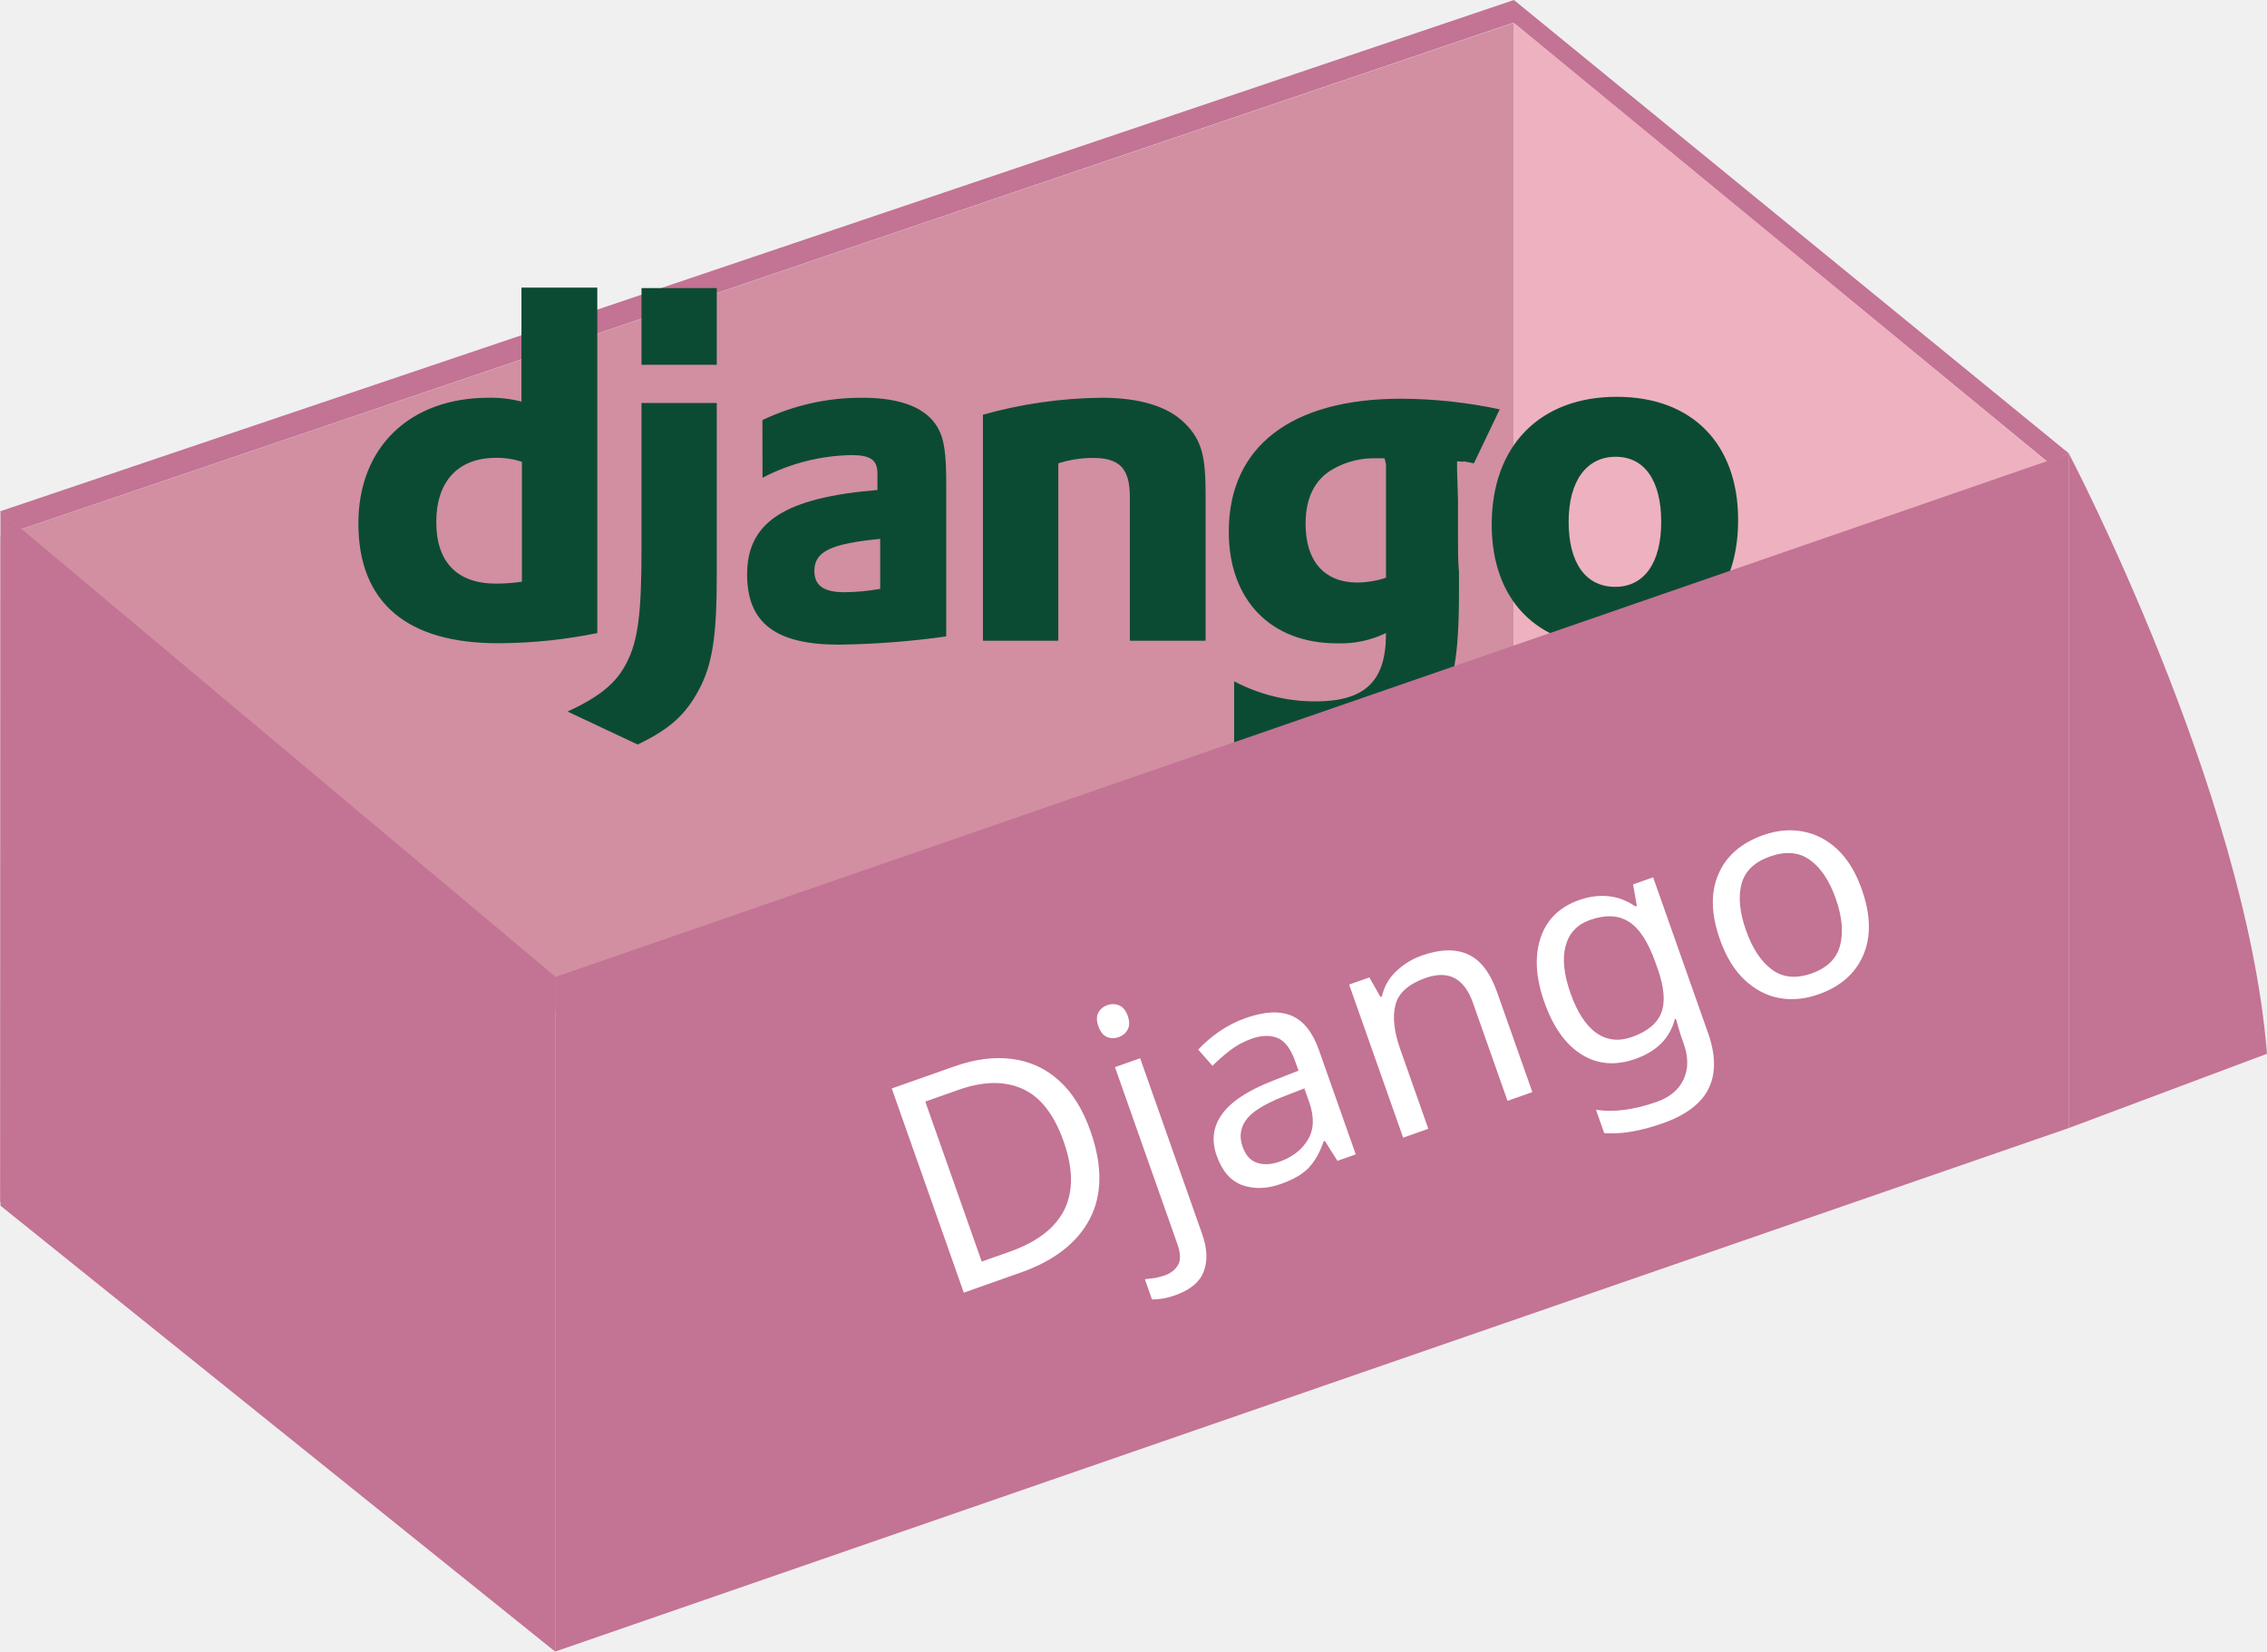
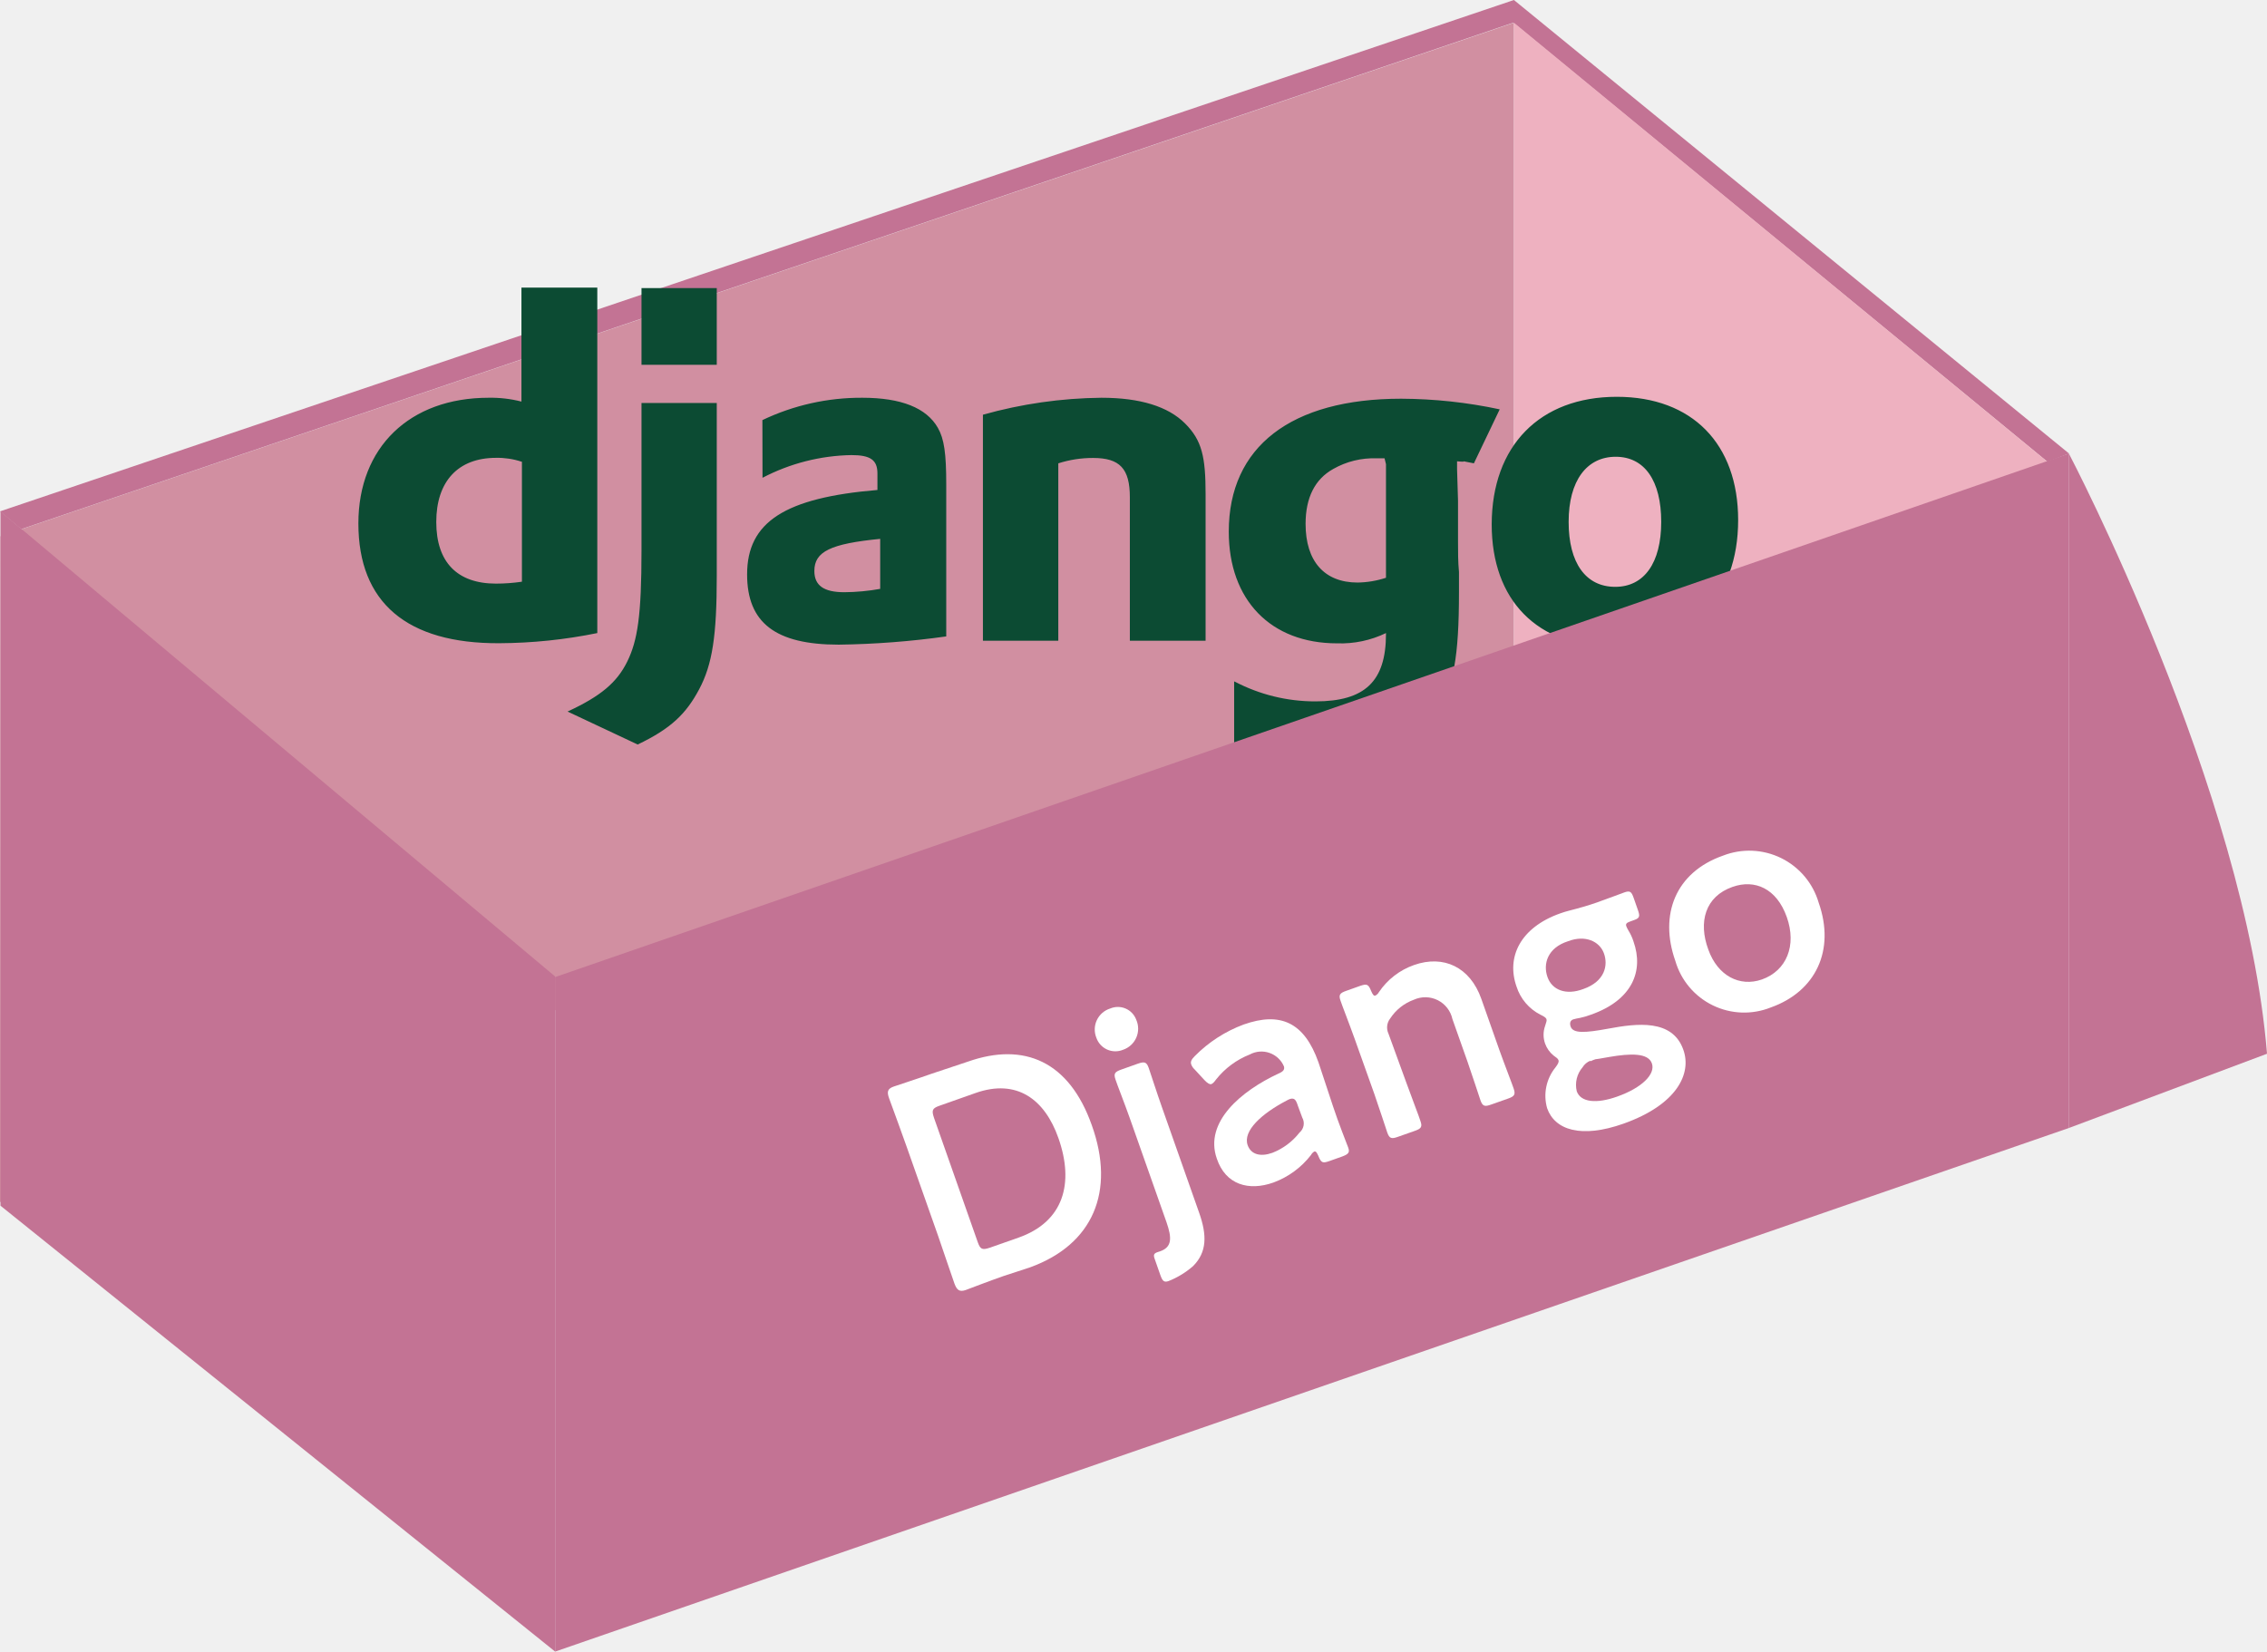
<svg xmlns="http://www.w3.org/2000/svg" viewBox="0 0 189.77 138.27">
  <defs>
-     <style>.cls-1{fill:#d18fa1;}.cls-2{fill:#c37394;}.cls-3{fill:#eeb1c0;}.cls-4{fill:#0c4b33;fill-rule:evenodd;}.cls-5{font-size:25.38px;fill:#fff;font-family:PA1GothicStdN-Medium-83pv-RKSJ-H, A P-OTF A1Gothic StdN;}</style>
+     <style>.cls-1{fill:#d18fa1;}.cls-2{fill:#c37394;}.cls-3{fill:#eeb1c0;}.cls-4{fill:#0c4b33;fill-rule:evenodd;}.cls-5{fill:#fff;}</style>
  </defs>
  <g id="レイヤー_2" data-name="レイヤー 2">
    <g id="レイヤー_1-2" data-name="レイヤー 1">
      <polygon class="cls-1" points="0 100.64 126.73 56.81 126.73 1.9 0.04 44.9 0 100.64" />
      <polygon class="cls-2" points="0.04 100.94 0.04 42.81 46.47 81.75 46.47 138.27 0.04 100.94" />
      <polygon class="cls-2" points="173.2 37.97 126.73 0 0 42.81 1.78 44.3 126.67 1.9 171.39 38.66 173.2 37.97" />
      <polygon class="cls-3" points="171.39 38.66 126.73 1.9 126.73 56.81 171.39 93.44 171.39 38.66" />
      <g id="Page-1">
        <g id="logo-django">
          <path id="Shape" class="cls-4" d="M43.65,24.08H50V53a42,42,0,0,1-8.2.85C34.06,53.89,30,50.44,30,43.82,30,37.44,34.3,33.3,40.9,33.3a10.31,10.31,0,0,1,2.75.32V24.08Zm0,14.57a6.4,6.4,0,0,0-2.13-.32c-3.2,0-5,2-5,5.37s1.76,5.16,5,5.16a15,15,0,0,0,2.17-.16V38.65ZM60,33.74v14.5c0,5-.37,7.39-1.47,9.46S56.16,61,53.38,62.33l-5.87-2.76c2.79-1.29,4.14-2.44,5-4.19s1.19-3.85,1.19-9.3V33.74ZM53.7,24.12H60v6.42H53.7ZM63.82,35.17a19.17,19.17,0,0,1,8.37-1.87c3.25,0,5.37.85,6.32,2.52.53.93.7,2.15.7,4.75V53.28a71.3,71.3,0,0,1-9,.69c-5.29,0-7.67-1.83-7.67-5.88,0-4.39,3.16-6.42,10.91-7.07V39.64c0-1.13-.58-1.54-2.18-1.54A16.67,16.67,0,0,0,63.83,40Zm9.89,9.94c-4.18.41-5.54,1.06-5.54,2.69,0,1.21.78,1.78,2.51,1.78a17.83,17.83,0,0,0,3-.28V45.11Zm8.57-10.39A38,38,0,0,1,92.2,33.3c3.24,0,5.58.73,7,2.15s1.72,2.8,1.72,5.93V53.64H94.58v-12c0-2.4-.83-3.3-3.08-3.3a9.47,9.47,0,0,0-2.91.45V53.64H82.28Zm21.07,22.34a14.52,14.52,0,0,0,6.76,1.66c4.14,0,5.91-1.67,5.91-5.65V53a8.72,8.72,0,0,1-4.1.86c-5.54,0-9.06-3.62-9.06-9.35,0-7.11,5.21-11.13,14.43-11.13a40.17,40.17,0,0,1,8.25.89l-2.16,4.52c-1.69-.33-.14-.05-1.41-.17v.65l.08,2.64,0,3.42c0,.85,0,1.7.08,2.56v1.7c0,5.37-.45,7.88-1.8,10q-3,4.56-10.22,4.55a18,18,0,0,1-6.8-1.22V57.06ZM115.9,38.37h-.66a6.85,6.85,0,0,0-3.65.9c-1.52.85-2.3,2.4-2.3,4.59,0,3.12,1.57,4.91,4.35,4.91a7.92,7.92,0,0,0,2.38-.4V46.21c0-.73,0-1.55,0-2.4l0-2.88,0-2.07Zm19.44-5.15c6.31,0,10.16,3.94,10.16,10.32,0,6.54-4,10.63-10.42,10.63s-10.21-3.93-10.21-10.27C124.88,37.32,128.9,33.22,135.34,33.22Zm-.13,15.91c2.42,0,3.85-2,3.85-5.44s-1.39-5.45-3.81-5.45-3.94,2-3.94,5.45,1.44,5.44,3.9,5.44Z" />
        </g>
      </g>
      <polygon class="cls-2" points="173.2 94.43 46.47 138.27 46.47 81.75 46.47 81.8 173.2 37.97 173.2 94.43" />
      <path class="cls-2" d="M173.2,94.43l16.57-6.21C188,66.2,173.2,38,173.2,38" />
-       <text class="cls-5" transform="translate(78.35 109.04) rotate(-19.43)">Django</text>
+       <path class="cls-5" d="M84,106.83c-1.12.39-3,1.11-3.16,1.17-.53.18-.74,0-.94-.53-.45-1.35-1-2.87-1.37-4l-2.65-7.51c-.41-1.17-.94-2.6-1.45-4-.21-.57-.13-.82.4-1,.16-.06,2.07-.68,3.19-1.08l3-1c4.74-1.67,8.49,0,10.37,5.31,2,5.57.1,10-5.16,11.91ZM81.85,104c.21.59.37.67,1,.46l2.42-.85c3.76-1.33,4.67-4.53,3.33-8.33-1.14-3.24-3.48-5-6.95-3.77l-3,1.06c-.6.21-.68.37-.47,1Z" />
+       <path class="cls-5" d="M95.11,85.36A1.86,1.86,0,0,1,94,87.89a1.68,1.68,0,0,1-2.22-1,1.84,1.84,0,0,1,1.16-2.46A1.64,1.64,0,0,1,95.11,85.36Zm2.71,21.89c-.38.13-.51,0-.69-.51l-.47-1.34c-.12-.33-.08-.46.23-.57l.22-.07c1-.35,1-1.11.54-2.43L94.57,93.6c-.38-1.08-1.13-3-1.19-3.22-.17-.5-.07-.64.49-.84l1.38-.49c.55-.19.73-.15.91.36.06.16.71,2.17,1.09,3.24l3.13,8.88c.67,1.89.65,3.3-.5,4.46A7.11,7.11,0,0,1,97.82,107.25Z" />
+       <path class="cls-5" d="M111.29,97.2c-.55.19-.69.19-.94-.45-.12-.25-.19-.39-.34-.34a.75.75,0,0,0-.27.29A7.06,7.06,0,0,1,106.6,99c-2.06.73-4,.2-4.74-2-1.08-3.07,2.06-5.68,5.16-7.12.4-.17.53-.33.46-.6a2.05,2.05,0,0,0-2.86-1,6.76,6.76,0,0,0-2.82,2.09c-.16.22-.28.35-.4.39s-.31-.05-.58-.34l-.82-.89a1.06,1.06,0,0,1-.28-.41c-.08-.22,0-.41.29-.7a11.26,11.26,0,0,1,4.1-2.65c3.06-1.08,5.07-.2,6.26,3.17l1.21,3.66c.45,1.38,1.13,3.07,1.28,3.48s0,.55-.5.74ZM108,92a1.68,1.68,0,0,0-.28.13c-2.09,1.09-3.7,2.54-3.28,3.74.28.79,1.08,1,2.08.64a5.36,5.36,0,0,0,2.26-1.69,1,1,0,0,0,.23-1.26l-.37-1C108.48,92.06,108.35,91.91,108,92Z" />
+       <path class="cls-5" d="M117.72,90.63c.38,1.07,1.13,3,1.18,3.21.18.5.07.65-.48.84l-1.39.49c-.55.2-.72.15-.9-.35-.06-.17-.71-2.17-1.09-3.25L113.41,87c-.38-1.07-1.13-3-1.19-3.21-.18-.5-.07-.65.48-.84l1.15-.41c.58-.2.7-.14.93.43.13.3.23.43.35.38a.69.69,0,0,0,.3-.29,5.89,5.89,0,0,1,2.94-2.27c2.47-.87,4.69.17,5.63,2.83l1.52,4.31c.38,1.07,1.13,3,1.19,3.21.17.5.06.65-.49.84l-1.39.49c-.55.2-.72.15-.9-.35-.06-.17-.71-2.17-1.09-3.25l-1.26-3.56a2.32,2.32,0,0,0-3.21-1.62,4,4,0,0,0-2,1.58,1.22,1.22,0,0,0-.14,1.27Z" />
+       <path class="cls-5" d="M134.62,86.12c2.42-.45,5.38-.82,6.29,1.76.72,2-.53,4.6-5,6.19-3.56,1.26-5.76.53-6.4-1.29a3.77,3.77,0,0,1,.7-3.42c.22-.29.3-.46.25-.6s-.16-.21-.41-.39a2.28,2.28,0,0,1-.71-1,2.2,2.2,0,0,1,0-1.48c.1-.31.16-.46.11-.58s-.21-.22-.5-.36a4,4,0,0,1-2-2.35c-.87-2.46.3-4.94,3.65-6.13.26-.09.5-.17.75-.23.79-.2,1.6-.43,2.34-.69l.38-.14c.69-.24,1.57-.58,1.88-.69.5-.18.62-.08.81.47l.35,1c.18.52.15.67-.3.83l-.36.13c-.31.11-.38.21-.31.4a2.14,2.14,0,0,0,.17.34,4.16,4.16,0,0,1,.43.93c.88,2.49-.12,4.91-3.54,6.12a6.11,6.11,0,0,1-.95.28,4.66,4.66,0,0,0-.55.12c-.24.08-.33.3-.22.61C131.69,86.53,132.67,86.48,134.62,86.12Zm-5.08-4.32c.38,1.08,1.54,1.55,3,1,1.82-.64,2.09-2,1.72-3s-1.57-1.55-3-1C129.54,79.35,129.15,80.7,129.54,81.8Zm3.59,7a1.37,1.37,0,0,0-.66.56,2.26,2.26,0,0,0-.48,2c.33.93,1.65,1.06,3.37.45,2.1-.74,3.23-1.89,2.92-2.78s-1.78-.85-3.58-.54c-.39.06-.79.15-1.15.19A3.72,3.72,0,0,0,133.13,88.85Z" />
+       <path class="cls-5" d="M152.24,75.57c1.41,4-.26,7.44-4,8.77a6,6,0,0,1-8-3.9c-1.36-3.85,0-7.41,4-8.81A6.05,6.05,0,0,1,152.24,75.57ZM143,79.49c.78,2.2,2.62,3.16,4.49,2.51,2.06-.73,2.93-2.84,2.08-5.23s-2.67-3.18-4.54-2.52C142.74,75.05,142.15,77.19,143,79.49Z" />
    </g>
  </g>
</svg>
